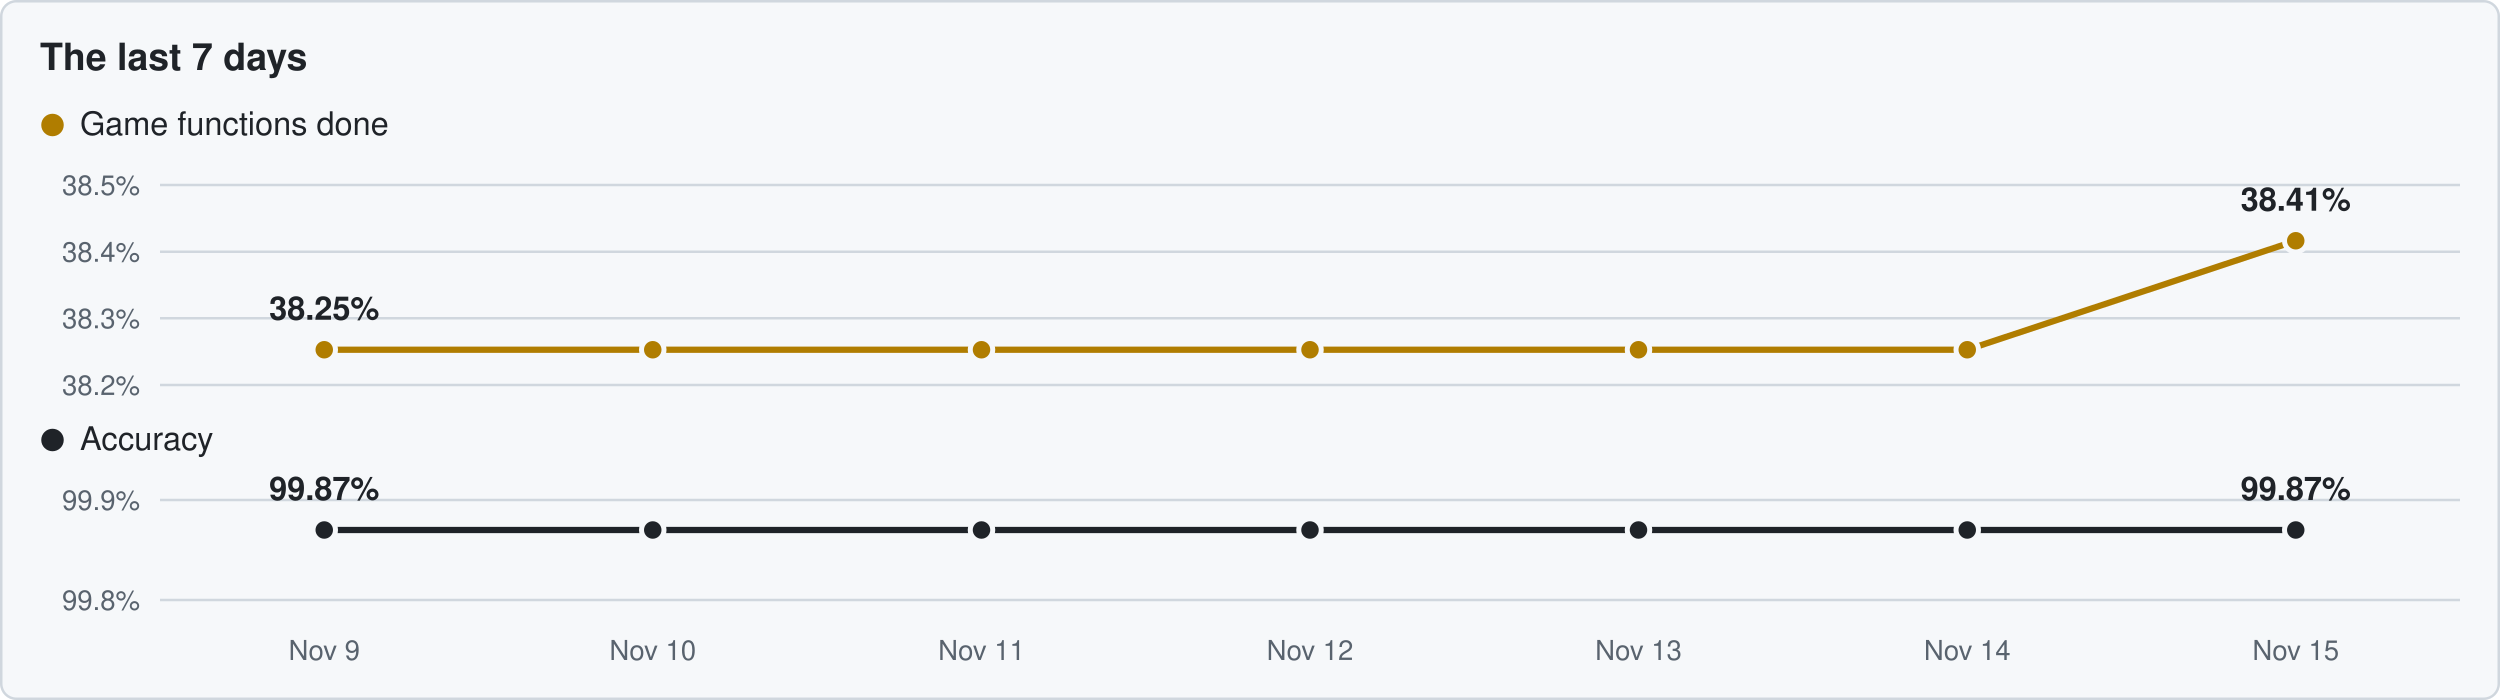
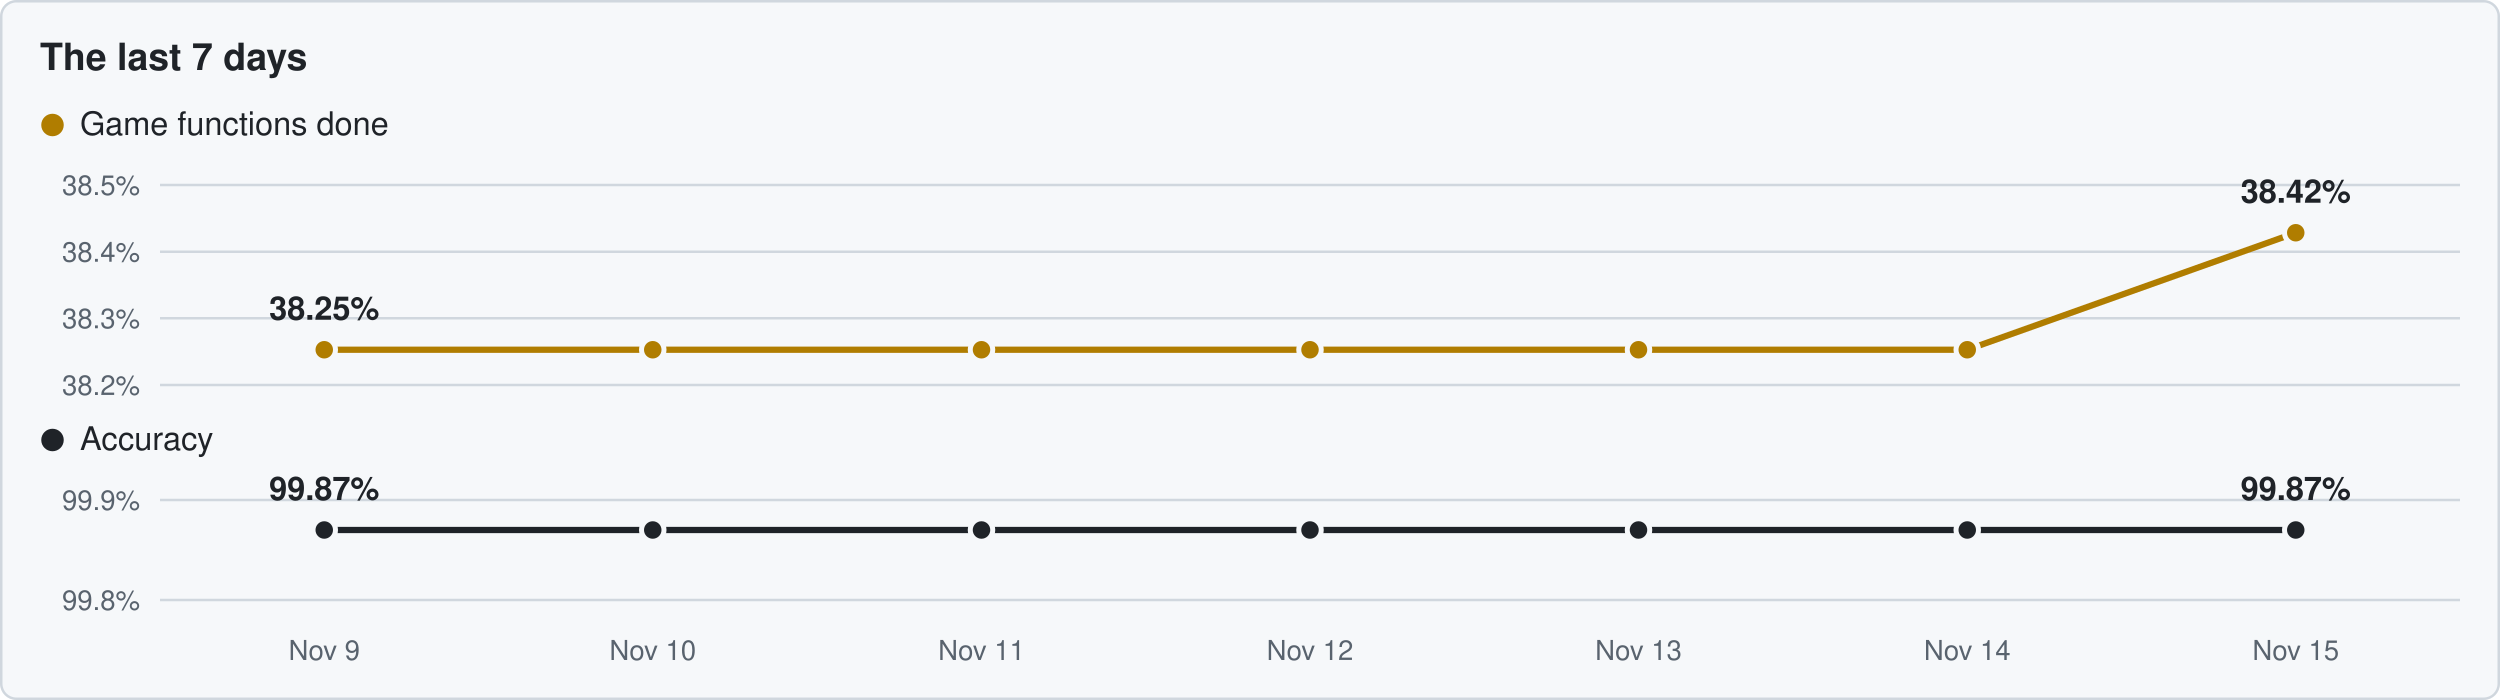
<svg xmlns="http://www.w3.org/2000/svg" viewBox="0 0 1000 280" width="1000" height="280">
  <rect x="0.5" y="0.5" width="999" height="279" rx="6" fill="#f6f8fa" stroke="#d0d7de" />
  <text x="16" y="28" font-family="Segoe UI,Helvetica,Arial,sans-serif" font-size="15" font-weight="600" fill="#1f2328">The last 7 days</text>
  <circle cx="21" cy="50" r="4.5" fill="#b07d00" />
  <text x="32" y="54" font-family="Segoe UI,Helvetica,Arial,sans-serif" font-size="13" fill="#1f2328">Game functions done</text>
  <line x1="64" y1="154.0" x2="984" y2="154.0" stroke="#d0d7de" stroke-width="1" />
  <text x="56" y="158.0" text-anchor="end" font-family="Segoe UI,Helvetica,Arial,sans-serif" font-size="11" fill="#59636e">38.2%</text>
  <line x1="64" y1="127.3" x2="984" y2="127.3" stroke="#d0d7de" stroke-width="1" />
  <text x="56" y="131.3" text-anchor="end" font-family="Segoe UI,Helvetica,Arial,sans-serif" font-size="11" fill="#59636e">38.3%</text>
  <line x1="64" y1="100.7" x2="984" y2="100.7" stroke="#d0d7de" stroke-width="1" />
  <text x="56" y="104.7" text-anchor="end" font-family="Segoe UI,Helvetica,Arial,sans-serif" font-size="11" fill="#59636e">38.4%</text>
  <line x1="64" y1="74.0" x2="984" y2="74.0" stroke="#d0d7de" stroke-width="1" />
  <text x="56" y="78.0" text-anchor="end" font-family="Segoe UI,Helvetica,Arial,sans-serif" font-size="11" fill="#59636e">38.5%</text>
-   <polyline points="129.7,139.9 261.1,139.9 392.6,139.9 524.0,139.9 655.4,139.9 786.9,139.9 918.3,96.3" fill="none" stroke="#b07d00" stroke-width="2.5" stroke-linejoin="round" />
+   <polyline points="129.7,139.9 261.1,139.9 392.6,139.9 524.0,139.9 655.4,139.9 786.9,139.9 918.3,93.1" fill="none" stroke="#b07d00" stroke-width="2.5" stroke-linejoin="round" />
  <circle cx="129.7" cy="139.9" r="4.5" fill="#b07d00" stroke="#f6f8fa" stroke-width="2" />
  <circle cx="261.1" cy="139.9" r="4.5" fill="#b07d00" stroke="#f6f8fa" stroke-width="2" />
  <circle cx="392.6" cy="139.9" r="4.5" fill="#b07d00" stroke="#f6f8fa" stroke-width="2" />
  <circle cx="524.0" cy="139.9" r="4.5" fill="#b07d00" stroke="#f6f8fa" stroke-width="2" />
  <circle cx="655.4" cy="139.9" r="4.5" fill="#b07d00" stroke="#f6f8fa" stroke-width="2" />
  <circle cx="786.9" cy="139.9" r="4.5" fill="#b07d00" stroke="#f6f8fa" stroke-width="2" />
-   <circle cx="918.3" cy="96.3" r="4.5" fill="#b07d00" stroke="#f6f8fa" stroke-width="2" />
+   <circle cx="918.3" cy="93.1" r="4.5" fill="#b07d00" stroke="#f6f8fa" stroke-width="2" />
  <text x="129.7" y="127.9" text-anchor="middle" font-family="Segoe UI,Helvetica,Arial,sans-serif" font-size="13" font-weight="600" fill="#1f2328">38.25%</text>
-   <text x="918.3" y="84.3" text-anchor="middle" font-family="Segoe UI,Helvetica,Arial,sans-serif" font-size="13" font-weight="600" fill="#1f2328">38.41%</text>
+   <text x="918.3" y="81.1" text-anchor="middle" font-family="Segoe UI,Helvetica,Arial,sans-serif" font-size="13" font-weight="600" fill="#1f2328">38.42%</text>
  <circle cx="21" cy="176" r="4.5" fill="#1f2328" />
  <text x="32" y="180" font-family="Segoe UI,Helvetica,Arial,sans-serif" font-size="13" fill="#1f2328">Accuracy</text>
  <line x1="64" y1="240.0" x2="984" y2="240.0" stroke="#d0d7de" stroke-width="1" />
  <text x="56" y="244.0" text-anchor="end" font-family="Segoe UI,Helvetica,Arial,sans-serif" font-size="11" fill="#59636e">99.8%</text>
  <line x1="64" y1="200.0" x2="984" y2="200.0" stroke="#d0d7de" stroke-width="1" />
  <text x="56" y="204.0" text-anchor="end" font-family="Segoe UI,Helvetica,Arial,sans-serif" font-size="11" fill="#59636e">99.9%</text>
  <polyline points="129.7,212.0 261.1,212.0 392.6,212.0 524.0,212.0 655.4,212.0 786.9,212.0 918.3,212.0" fill="none" stroke="#1f2328" stroke-width="2.5" stroke-linejoin="round" />
  <circle cx="129.7" cy="212.0" r="4.5" fill="#1f2328" stroke="#f6f8fa" stroke-width="2" />
  <circle cx="261.1" cy="212.0" r="4.5" fill="#1f2328" stroke="#f6f8fa" stroke-width="2" />
  <circle cx="392.6" cy="212.0" r="4.5" fill="#1f2328" stroke="#f6f8fa" stroke-width="2" />
  <circle cx="524.0" cy="212.0" r="4.5" fill="#1f2328" stroke="#f6f8fa" stroke-width="2" />
  <circle cx="655.4" cy="212.0" r="4.5" fill="#1f2328" stroke="#f6f8fa" stroke-width="2" />
  <circle cx="786.9" cy="212.0" r="4.5" fill="#1f2328" stroke="#f6f8fa" stroke-width="2" />
  <circle cx="918.3" cy="212.0" r="4.5" fill="#1f2328" stroke="#f6f8fa" stroke-width="2" />
  <text x="129.7" y="200.0" text-anchor="middle" font-family="Segoe UI,Helvetica,Arial,sans-serif" font-size="13" font-weight="600" fill="#1f2328">99.87%</text>
  <text x="918.3" y="200.0" text-anchor="middle" font-family="Segoe UI,Helvetica,Arial,sans-serif" font-size="13" font-weight="600" fill="#1f2328">99.87%</text>
  <text x="129.7" y="264" text-anchor="middle" font-family="Segoe UI,Helvetica,Arial,sans-serif" font-size="11" fill="#59636e">Nov 9</text>
  <text x="261.1" y="264" text-anchor="middle" font-family="Segoe UI,Helvetica,Arial,sans-serif" font-size="11" fill="#59636e">Nov 10</text>
  <text x="392.6" y="264" text-anchor="middle" font-family="Segoe UI,Helvetica,Arial,sans-serif" font-size="11" fill="#59636e">Nov 11</text>
  <text x="524.0" y="264" text-anchor="middle" font-family="Segoe UI,Helvetica,Arial,sans-serif" font-size="11" fill="#59636e">Nov 12</text>
  <text x="655.4" y="264" text-anchor="middle" font-family="Segoe UI,Helvetica,Arial,sans-serif" font-size="11" fill="#59636e">Nov 13</text>
  <text x="786.9" y="264" text-anchor="middle" font-family="Segoe UI,Helvetica,Arial,sans-serif" font-size="11" fill="#59636e">Nov 14</text>
  <text x="918.3" y="264" text-anchor="middle" font-family="Segoe UI,Helvetica,Arial,sans-serif" font-size="11" fill="#59636e">Nov 15</text>
</svg>
